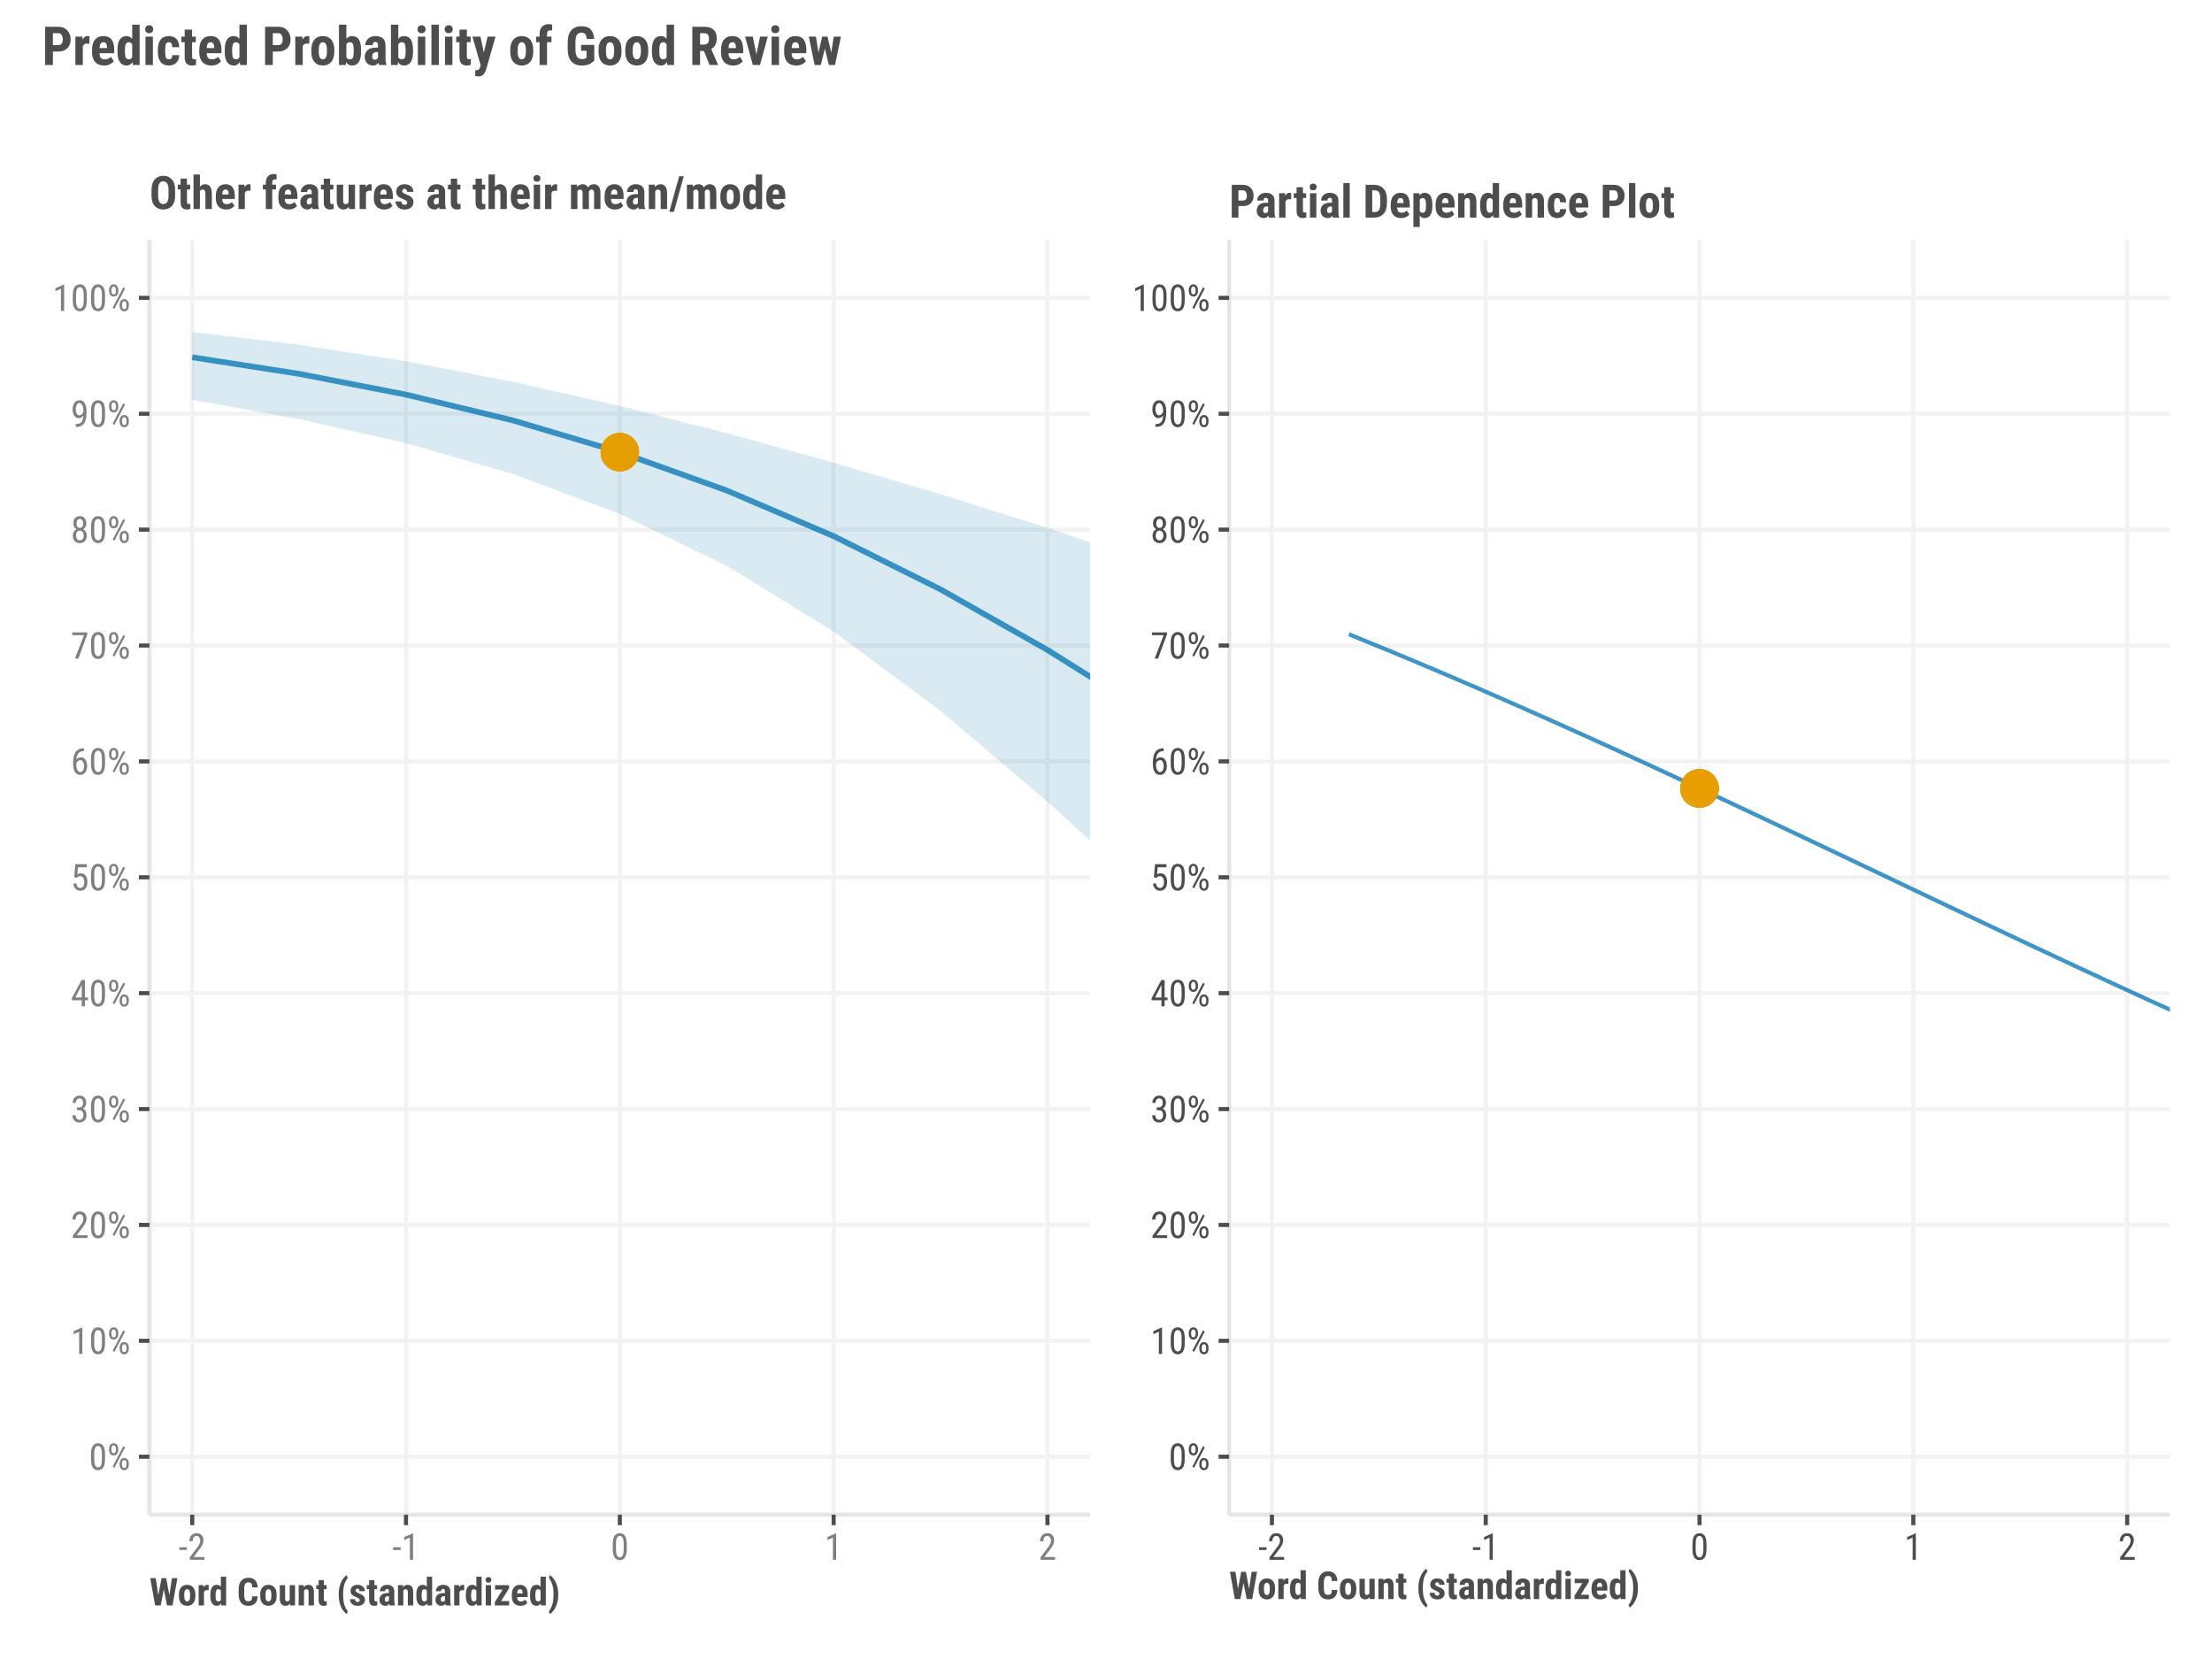
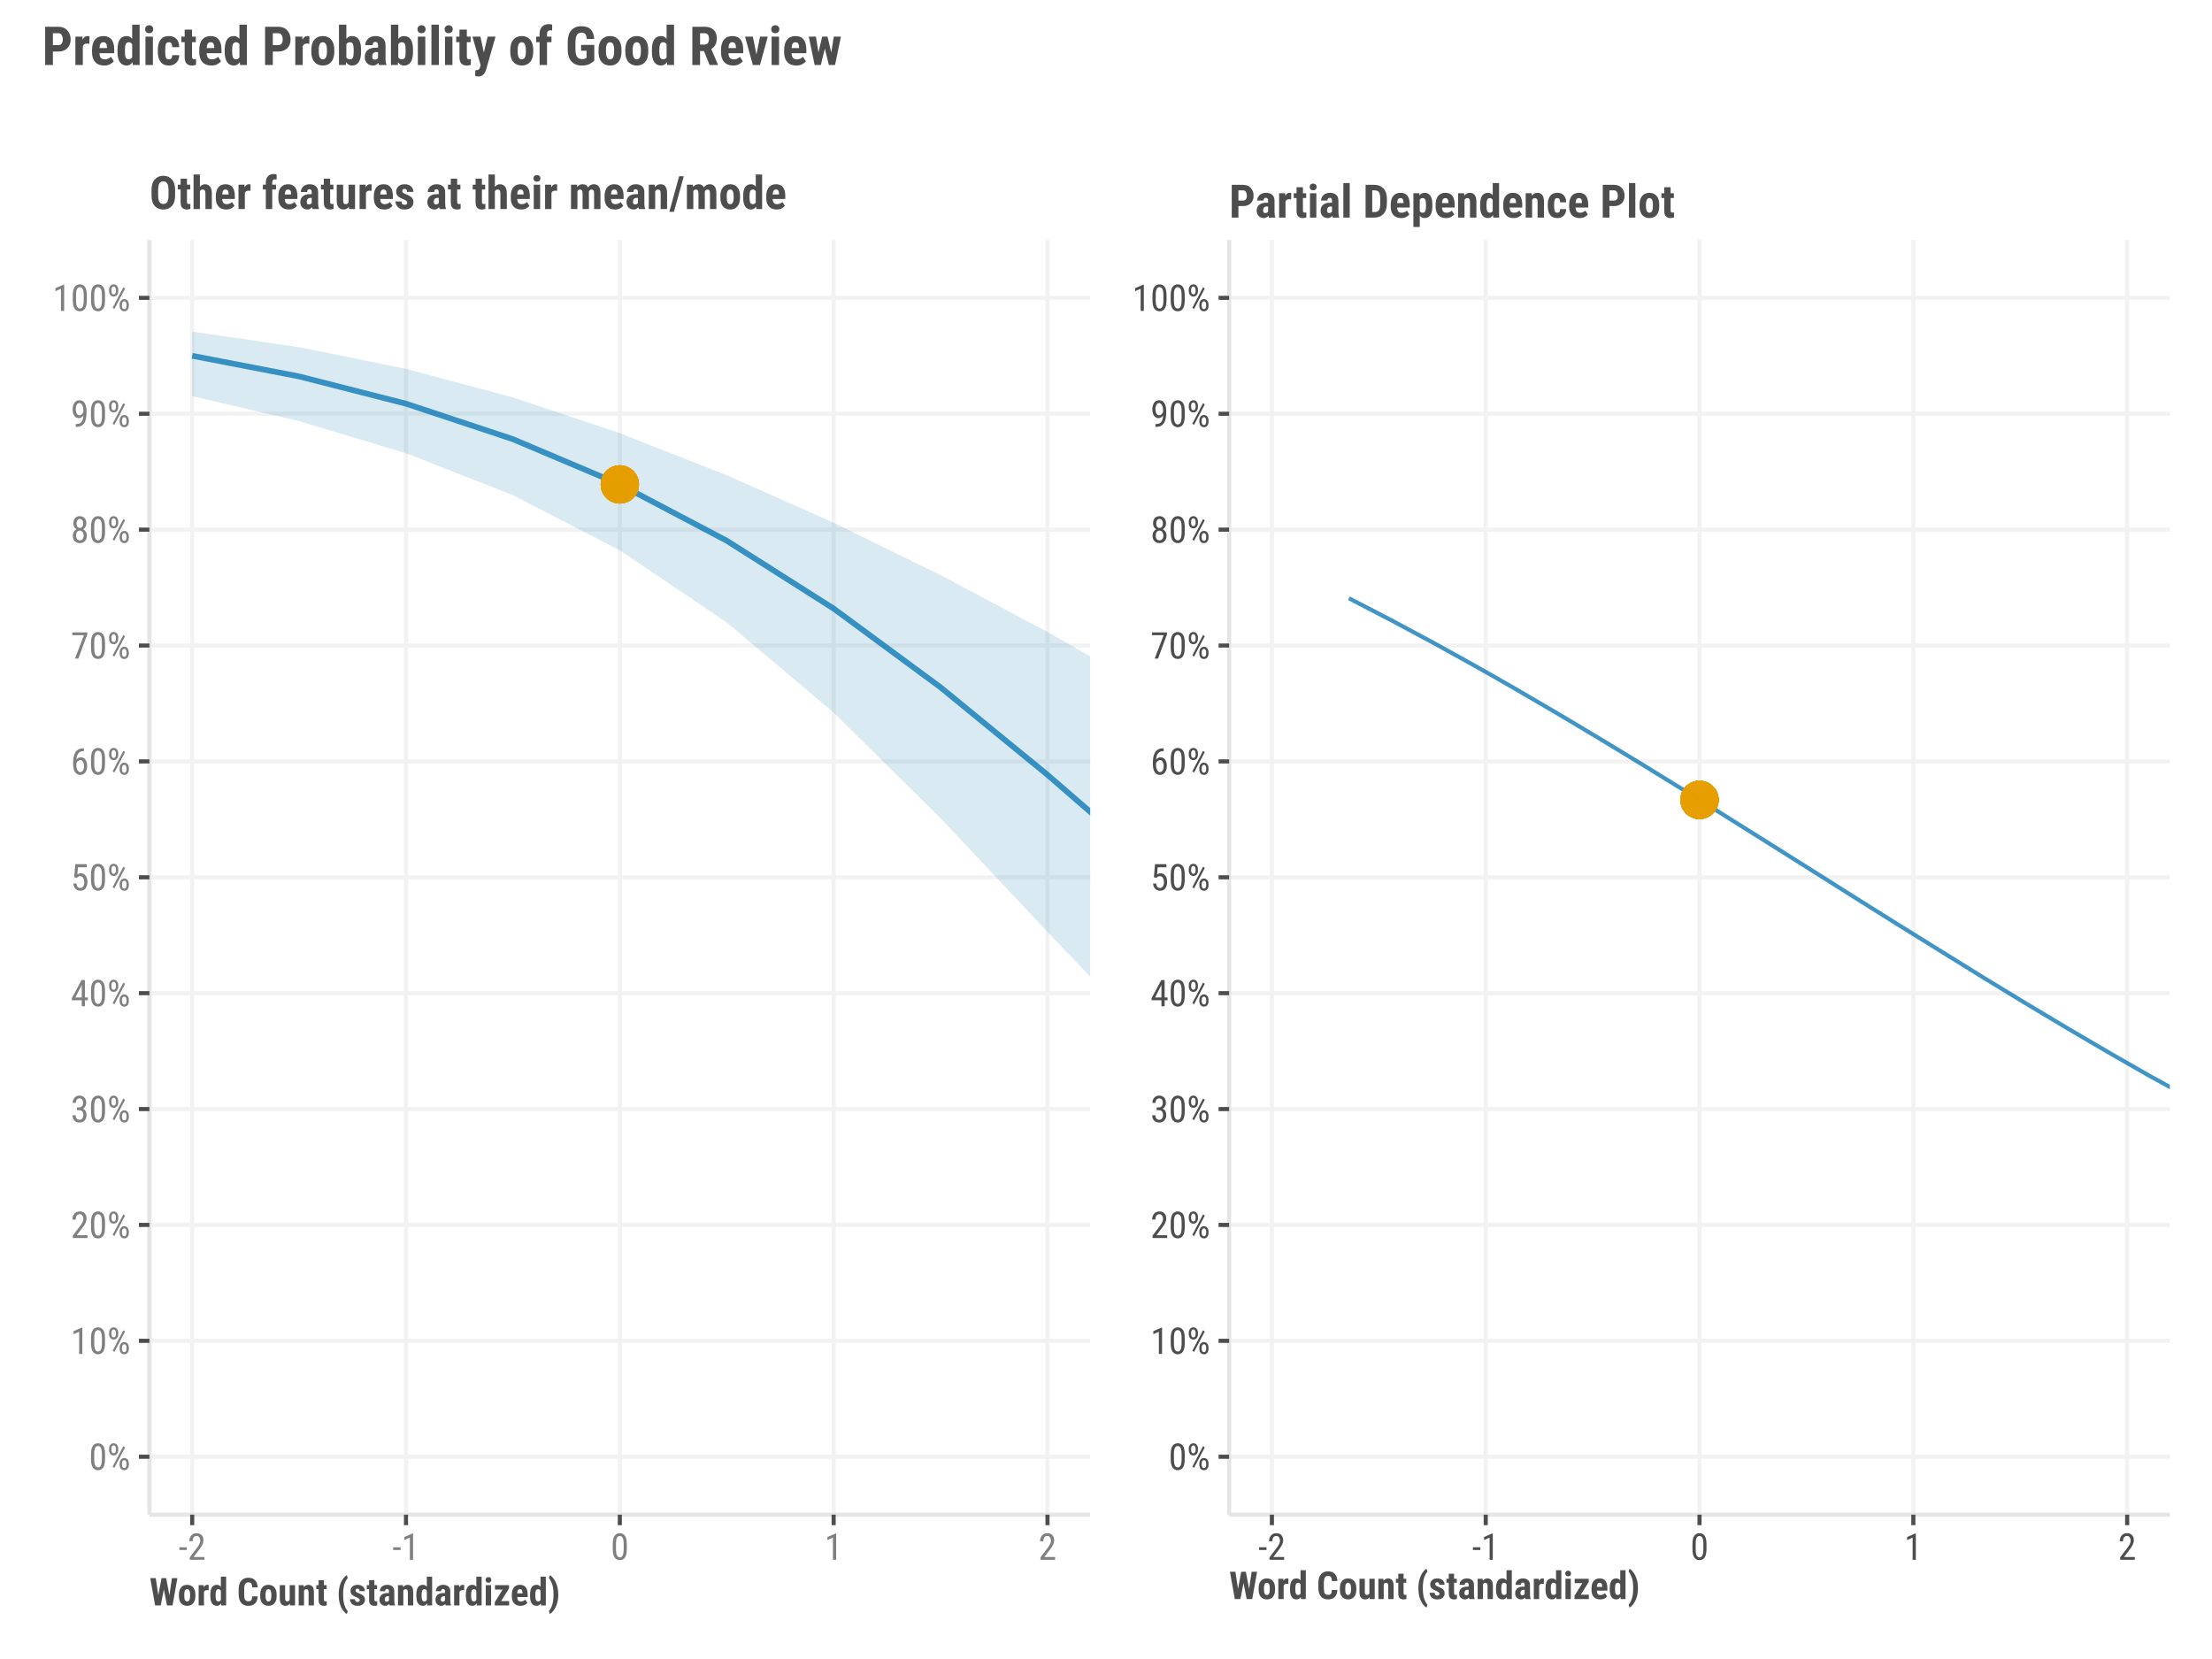
<svg xmlns="http://www.w3.org/2000/svg" class="svglite" width="576.00pt" height="432.00pt" viewBox="0 0 576.00 432.00">
  <defs>
    <style type="text/css">
    .svglite line, .svglite polyline, .svglite polygon, .svglite path, .svglite rect, .svglite circle {
      fill: none;
      stroke: #000000;
      stroke-linecap: round;
      stroke-linejoin: round;
      stroke-miterlimit: 10.00;
    }
    .svglite text {
      white-space: pre;
    }
  </style>
  </defs>
  <rect width="100%" height="100%" style="stroke: none; fill: none;" />
  <defs>
    <clipPath id="cpMC4wMHw1NzYuMDB8MC4wMHw0MzIuMDA=">
      <rect x="0.00" y="0.00" width="576.00" height="432.00" />
    </clipPath>
  </defs>
  <g clip-path="url(#cpMC4wMHw1NzYuMDB8MC4wMHw0MzIuMDA=)">
    <rect x="0" y="0" width="576.00" height="432.00" style="stroke-width: 1.07; stroke: none;" />
  </g>
  <defs>
    <clipPath id="cpMzguOTF8NTY1LjA0fDYyLjQ4fDM5NC40Mg==">
      <rect x="38.91" y="62.48" width="526.13" height="331.94" />
    </clipPath>
  </defs>
  <g clip-path="url(#cpMzguOTF8NTY1LjA0fDYyLjQ4fDM5NC40Mg==)">
</g>
  <g clip-path="url(#cpMC4wMHw1NzYuMDB8MC4wMHw0MzIuMDA=)">
</g>
  <defs>
    <clipPath id="cpNS40OHwyODkuMzd8MjIuMDB8NDI2LjUy">
      <rect x="5.48" y="22.00" width="283.89" height="404.52" />
    </clipPath>
  </defs>
  <g clip-path="url(#cpNS40OHwyODkuMzd8MjIuMDB8NDI2LjUy)">
    <rect x="5.48" y="22.00" width="283.89" height="404.52" style="stroke-width: 1.07; stroke: none;" />
  </g>
  <g clip-path="url(#cpMC4wMHw1NzYuMDB8MC4wMHw0MzIuMDA=)">
</g>
  <defs>
    <clipPath id="cpMzguOTF8MjgzLjg5fDYyLjQ4fDM5NC40Mg==">
      <rect x="38.91" y="62.48" width="244.98" height="331.94" />
    </clipPath>
  </defs>
  <g clip-path="url(#cpMzguOTF8MjgzLjg5fDYyLjQ4fDM5NC40Mg==)">
    <polyline points="38.91,379.33 283.89,379.33 " style="stroke-width: 1.07; stroke: #F2F2F2; stroke-linecap: butt;" />
    <polyline points="38.91,349.15 283.89,349.15 " style="stroke-width: 1.07; stroke: #F2F2F2; stroke-linecap: butt;" />
    <polyline points="38.91,318.97 283.89,318.97 " style="stroke-width: 1.07; stroke: #F2F2F2; stroke-linecap: butt;" />
    <polyline points="38.91,288.80 283.89,288.80 " style="stroke-width: 1.07; stroke: #F2F2F2; stroke-linecap: butt;" />
    <polyline points="38.91,258.62 283.89,258.62 " style="stroke-width: 1.07; stroke: #F2F2F2; stroke-linecap: butt;" />
    <polyline points="38.91,228.45 283.89,228.45 " style="stroke-width: 1.07; stroke: #F2F2F2; stroke-linecap: butt;" />
    <polyline points="38.91,198.27 283.89,198.27 " style="stroke-width: 1.07; stroke: #F2F2F2; stroke-linecap: butt;" />
    <polyline points="38.91,168.09 283.89,168.09 " style="stroke-width: 1.07; stroke: #F2F2F2; stroke-linecap: butt;" />
    <polyline points="38.91,137.92 283.89,137.92 " style="stroke-width: 1.07; stroke: #F2F2F2; stroke-linecap: butt;" />
    <polyline points="38.91,107.74 283.89,107.74 " style="stroke-width: 1.07; stroke: #F2F2F2; stroke-linecap: butt;" />
    <polyline points="38.91,77.56 283.89,77.56 " style="stroke-width: 1.07; stroke: #F2F2F2; stroke-linecap: butt;" />
    <polyline points="50.05,394.42 50.05,62.48 " style="stroke-width: 1.07; stroke: #F2F2F2; stroke-linecap: butt;" />
    <polyline points="105.72,394.42 105.72,62.48 " style="stroke-width: 1.07; stroke: #F2F2F2; stroke-linecap: butt;" />
    <polyline points="161.40,394.42 161.40,62.48 " style="stroke-width: 1.07; stroke: #F2F2F2; stroke-linecap: butt;" />
    <polyline points="217.08,394.42 217.08,62.48 " style="stroke-width: 1.07; stroke: #F2F2F2; stroke-linecap: butt;" />
    <polyline points="272.76,394.42 272.76,62.48 " style="stroke-width: 1.07; stroke: #F2F2F2; stroke-linecap: butt;" />
-     <polyline points="50.05,93.03 77.89,97.35 105.72,102.76 133.56,109.48 161.40,117.74 189.24,127.73 217.08,139.62 244.92,153.48 272.76,169.25 300.59,186.71 328.43,205.48 356.27,225.00 384.11,244.63 411.95,263.73 " style="stroke-width: 1.49; stroke: #0072B2; stroke-opacity: 0.75; stroke-linecap: butt;" />
-     <polygon points="50.05,86.44 77.89,89.77 105.72,94.08 133.56,99.42 161.40,105.72 189.24,112.80 217.08,120.48 244.92,128.70 272.76,137.47 300.59,146.83 328.43,156.80 356.27,167.36 384.11,178.48 411.95,190.09 411.95,323.05 384.11,305.04 356.27,283.66 328.43,259.60 300.59,234.10 272.76,208.74 244.92,185.12 217.08,164.44 189.24,147.34 161.40,133.83 133.56,123.42 105.72,115.40 77.89,109.12 50.05,104.09 " style="stroke-width: 0.00; stroke: none; stroke-linecap: butt; fill: #0072B2; fill-opacity: 0.15;" />
-     <polyline points="50.05,86.44 77.89,89.77 105.72,94.08 133.56,99.42 161.40,105.72 189.24,112.80 217.08,120.48 244.92,128.70 272.76,137.47 300.59,146.83 328.43,156.80 356.27,167.36 384.11,178.48 411.95,190.09 " style="stroke-width: 1.07; stroke: none; stroke-linecap: butt;" />
-     <polyline points="411.95,323.05 384.11,305.04 356.27,283.66 328.43,259.60 300.59,234.10 272.76,208.74 244.92,185.12 217.08,164.44 189.24,147.34 161.40,133.83 133.56,123.42 105.72,115.40 77.89,109.12 50.05,104.09 " style="stroke-width: 1.07; stroke: none; stroke-linecap: butt;" />
-     <circle cx="161.40" cy="117.74" r="4.62" style="stroke-width: 0.71; stroke: #E69F00; stroke-opacity: 0.50; fill: #E69F00; fill-opacity: 0.50;" />
-     <circle cx="161.40" cy="117.74" r="4.62" style="stroke-width: 0.71; stroke: #E69F00; stroke-opacity: 0.50; fill: #E69F00; fill-opacity: 0.50;" />
-     <circle cx="161.40" cy="117.74" r="4.62" style="stroke-width: 0.71; stroke: #E69F00; stroke-opacity: 0.50; fill: #E69F00; fill-opacity: 0.50;" />
-     <circle cx="161.40" cy="117.74" r="4.62" style="stroke-width: 0.71; stroke: #E69F00; stroke-opacity: 0.50; fill: #E69F00; fill-opacity: 0.50;" />
-     <circle cx="161.40" cy="117.74" r="4.62" style="stroke-width: 0.71; stroke: #E69F00; stroke-opacity: 0.50; fill: #E69F00; fill-opacity: 0.50;" />
-     <circle cx="161.40" cy="117.74" r="4.62" style="stroke-width: 0.71; stroke: #E69F00; stroke-opacity: 0.50; fill: #E69F00; fill-opacity: 0.50;" />
-     <circle cx="161.40" cy="117.74" r="4.62" style="stroke-width: 0.71; stroke: #E69F00; stroke-opacity: 0.50; fill: #E69F00; fill-opacity: 0.50;" />
-     <circle cx="161.40" cy="117.74" r="4.62" style="stroke-width: 0.71; stroke: #E69F00; stroke-opacity: 0.50; fill: #E69F00; fill-opacity: 0.50;" />
-     <circle cx="161.40" cy="117.74" r="4.62" style="stroke-width: 0.71; stroke: #E69F00; stroke-opacity: 0.50; fill: #E69F00; fill-opacity: 0.50;" />
-     <circle cx="161.40" cy="117.74" r="4.62" style="stroke-width: 0.71; stroke: #E69F00; stroke-opacity: 0.50; fill: #E69F00; fill-opacity: 0.50;" />
-     <circle cx="161.40" cy="117.74" r="4.62" style="stroke-width: 0.71; stroke: #E69F00; stroke-opacity: 0.50; fill: #E69F00; fill-opacity: 0.50;" />
-     <circle cx="161.40" cy="117.74" r="4.62" style="stroke-width: 0.71; stroke: #E69F00; stroke-opacity: 0.50; fill: #E69F00; fill-opacity: 0.50;" />
-     <circle cx="161.40" cy="117.74" r="4.62" style="stroke-width: 0.71; stroke: #E69F00; stroke-opacity: 0.50; fill: #E69F00; fill-opacity: 0.50;" />
-     <circle cx="161.40" cy="117.74" r="4.62" style="stroke-width: 0.71; stroke: #E69F00; stroke-opacity: 0.50; fill: #E69F00; fill-opacity: 0.50;" />
+     <polyline points="50.05,92.65 77.89,98.02 105.72,105.12 133.56,114.36 161.40,126.14 189.24,140.80 217.08,158.47 244.92,178.98 272.76,201.76 300.59,225.87 328.43,250.12 356.27,273.27 384.11,294.32 411.95,312.61 " style="stroke-width: 1.49; stroke: #0072B2; stroke-opacity: 0.75; stroke-linecap: butt;" />
+     <polygon points="50.05,86.33 77.89,90.41 105.72,96.04 133.56,103.49 161.40,112.79 189.24,123.75 217.08,136.12 244.92,149.76 272.76,164.56 300.59,180.40 328.43,197.08 356.27,214.29 384.11,231.66 411.95,248.79 411.95,350.48 384.11,337.59 356.27,320.27 328.43,298.19 300.59,271.82 272.76,242.65 244.92,213.05 217.08,185.57 189.24,162.07 161.40,143.31 133.56,128.93 105.72,118.02 77.89,109.66 50.05,103.15 " style="stroke-width: 0.00; stroke: none; stroke-linecap: butt; fill: #0072B2; fill-opacity: 0.15;" />
+     <polyline points="50.05,86.33 77.89,90.41 105.72,96.04 133.56,103.49 161.40,112.79 189.24,123.75 217.08,136.12 244.92,149.76 272.76,164.56 300.59,180.40 328.43,197.08 356.27,214.29 384.11,231.66 411.95,248.79 " style="stroke-width: 1.07; stroke: none; stroke-linecap: butt;" />
+     <polyline points="411.95,350.48 384.11,337.59 356.27,320.27 328.43,298.19 300.59,271.82 272.76,242.65 244.92,213.05 217.08,185.57 189.24,162.07 161.40,143.31 133.56,128.93 105.72,118.02 77.89,109.66 50.05,103.15 " style="stroke-width: 1.07; stroke: none; stroke-linecap: butt;" />
+     <circle cx="161.40" cy="126.14" r="4.62" style="stroke-width: 0.71; stroke: #E69F00; stroke-opacity: 0.50; fill: #E69F00; fill-opacity: 0.50;" />
+     <circle cx="161.40" cy="126.14" r="4.62" style="stroke-width: 0.71; stroke: #E69F00; stroke-opacity: 0.50; fill: #E69F00; fill-opacity: 0.50;" />
+     <circle cx="161.40" cy="126.14" r="4.62" style="stroke-width: 0.71; stroke: #E69F00; stroke-opacity: 0.50; fill: #E69F00; fill-opacity: 0.50;" />
+     <circle cx="161.40" cy="126.14" r="4.62" style="stroke-width: 0.71; stroke: #E69F00; stroke-opacity: 0.50; fill: #E69F00; fill-opacity: 0.50;" />
+     <circle cx="161.40" cy="126.14" r="4.62" style="stroke-width: 0.71; stroke: #E69F00; stroke-opacity: 0.50; fill: #E69F00; fill-opacity: 0.50;" />
+     <circle cx="161.40" cy="126.14" r="4.62" style="stroke-width: 0.71; stroke: #E69F00; stroke-opacity: 0.50; fill: #E69F00; fill-opacity: 0.50;" />
+     <circle cx="161.40" cy="126.14" r="4.62" style="stroke-width: 0.71; stroke: #E69F00; stroke-opacity: 0.50; fill: #E69F00; fill-opacity: 0.50;" />
+     <circle cx="161.40" cy="126.14" r="4.62" style="stroke-width: 0.71; stroke: #E69F00; stroke-opacity: 0.50; fill: #E69F00; fill-opacity: 0.50;" />
+     <circle cx="161.40" cy="126.14" r="4.62" style="stroke-width: 0.71; stroke: #E69F00; stroke-opacity: 0.50; fill: #E69F00; fill-opacity: 0.50;" />
+     <circle cx="161.40" cy="126.14" r="4.62" style="stroke-width: 0.71; stroke: #E69F00; stroke-opacity: 0.50; fill: #E69F00; fill-opacity: 0.50;" />
+     <circle cx="161.40" cy="126.14" r="4.62" style="stroke-width: 0.71; stroke: #E69F00; stroke-opacity: 0.50; fill: #E69F00; fill-opacity: 0.50;" />
+     <circle cx="161.40" cy="126.14" r="4.62" style="stroke-width: 0.71; stroke: #E69F00; stroke-opacity: 0.50; fill: #E69F00; fill-opacity: 0.50;" />
+     <circle cx="161.40" cy="126.14" r="4.62" style="stroke-width: 0.71; stroke: #E69F00; stroke-opacity: 0.50; fill: #E69F00; fill-opacity: 0.50;" />
+     <circle cx="161.40" cy="126.14" r="4.62" style="stroke-width: 0.71; stroke: #E69F00; stroke-opacity: 0.50; fill: #E69F00; fill-opacity: 0.50;" />
  </g>
  <g clip-path="url(#cpMC4wMHw1NzYuMDB8MC4wMHw0MzIuMDA=)">
    <polyline points="38.91,394.42 38.91,62.48 " style="stroke-width: 1.07; stroke: #E5E5E5; stroke-linecap: butt;" />
    <text x="33.98" y="382.74" text-anchor="end" style="font-size: 9.60px;fill: #7F7F7F; font-family: &quot;Roboto Condensed&quot;;" textLength="10.81px" lengthAdjust="spacingAndGlyphs">0%</text>
    <text x="33.98" y="352.56" text-anchor="end" style="font-size: 9.60px;fill: #7F7F7F; font-family: &quot;Roboto Condensed&quot;;" textLength="15.54px" lengthAdjust="spacingAndGlyphs">10%</text>
    <text x="33.98" y="322.38" text-anchor="end" style="font-size: 9.60px;fill: #7F7F7F; font-family: &quot;Roboto Condensed&quot;;" textLength="15.54px" lengthAdjust="spacingAndGlyphs">20%</text>
    <text x="33.98" y="292.21" text-anchor="end" style="font-size: 9.60px;fill: #7F7F7F; font-family: &quot;Roboto Condensed&quot;;" textLength="15.54px" lengthAdjust="spacingAndGlyphs">30%</text>
    <text x="33.98" y="262.03" text-anchor="end" style="font-size: 9.60px;fill: #7F7F7F; font-family: &quot;Roboto Condensed&quot;;" textLength="15.54px" lengthAdjust="spacingAndGlyphs">40%</text>
    <text x="33.98" y="231.85" text-anchor="end" style="font-size: 9.60px;fill: #7F7F7F; font-family: &quot;Roboto Condensed&quot;;" textLength="15.54px" lengthAdjust="spacingAndGlyphs">50%</text>
    <text x="33.98" y="201.68" text-anchor="end" style="font-size: 9.60px;fill: #7F7F7F; font-family: &quot;Roboto Condensed&quot;;" textLength="15.54px" lengthAdjust="spacingAndGlyphs">60%</text>
    <text x="33.98" y="171.50" text-anchor="end" style="font-size: 9.60px;fill: #7F7F7F; font-family: &quot;Roboto Condensed&quot;;" textLength="15.54px" lengthAdjust="spacingAndGlyphs">70%</text>
    <text x="33.98" y="141.33" text-anchor="end" style="font-size: 9.60px;fill: #7F7F7F; font-family: &quot;Roboto Condensed&quot;;" textLength="15.54px" lengthAdjust="spacingAndGlyphs">80%</text>
    <text x="33.98" y="111.15" text-anchor="end" style="font-size: 9.60px;fill: #7F7F7F; font-family: &quot;Roboto Condensed&quot;;" textLength="15.54px" lengthAdjust="spacingAndGlyphs">90%</text>
    <text x="33.98" y="80.97" text-anchor="end" style="font-size: 9.60px;fill: #7F7F7F; font-family: &quot;Roboto Condensed&quot;;" textLength="20.28px" lengthAdjust="spacingAndGlyphs">100%</text>
    <polyline points="36.17,379.33 38.91,379.33 " style="stroke-width: 1.07; stroke: #4D4D4D; stroke-linecap: butt;" />
    <polyline points="36.17,349.15 38.91,349.15 " style="stroke-width: 1.07; stroke: #4D4D4D; stroke-linecap: butt;" />
    <polyline points="36.17,318.97 38.91,318.97 " style="stroke-width: 1.07; stroke: #4D4D4D; stroke-linecap: butt;" />
    <polyline points="36.17,288.80 38.91,288.80 " style="stroke-width: 1.07; stroke: #4D4D4D; stroke-linecap: butt;" />
    <polyline points="36.17,258.62 38.91,258.62 " style="stroke-width: 1.07; stroke: #4D4D4D; stroke-linecap: butt;" />
    <polyline points="36.17,228.45 38.91,228.45 " style="stroke-width: 1.07; stroke: #4D4D4D; stroke-linecap: butt;" />
    <polyline points="36.17,198.27 38.91,198.27 " style="stroke-width: 1.07; stroke: #4D4D4D; stroke-linecap: butt;" />
    <polyline points="36.17,168.09 38.91,168.09 " style="stroke-width: 1.07; stroke: #4D4D4D; stroke-linecap: butt;" />
    <polyline points="36.17,137.92 38.91,137.92 " style="stroke-width: 1.07; stroke: #4D4D4D; stroke-linecap: butt;" />
    <polyline points="36.17,107.74 38.91,107.74 " style="stroke-width: 1.07; stroke: #4D4D4D; stroke-linecap: butt;" />
    <polyline points="36.17,77.56 38.91,77.56 " style="stroke-width: 1.07; stroke: #4D4D4D; stroke-linecap: butt;" />
    <polyline points="38.91,394.42 283.89,394.42 " style="stroke-width: 1.07; stroke: #E5E5E5; stroke-linecap: butt;" />
    <polyline points="50.05,397.15 50.05,394.42 " style="stroke-width: 1.07; stroke: #4D4D4D; stroke-linecap: butt;" />
    <polyline points="105.72,397.15 105.72,394.42 " style="stroke-width: 1.07; stroke: #4D4D4D; stroke-linecap: butt;" />
    <polyline points="161.40,397.15 161.40,394.42 " style="stroke-width: 1.07; stroke: #4D4D4D; stroke-linecap: butt;" />
    <polyline points="217.08,397.15 217.08,394.42 " style="stroke-width: 1.07; stroke: #4D4D4D; stroke-linecap: butt;" />
    <polyline points="272.76,397.15 272.76,394.42 " style="stroke-width: 1.07; stroke: #4D4D4D; stroke-linecap: butt;" />
    <text x="50.05" y="406.16" text-anchor="middle" style="font-size: 9.60px;fill: #7F7F7F; font-family: &quot;Roboto Condensed&quot;;" textLength="7.11px" lengthAdjust="spacingAndGlyphs">-2</text>
    <text x="105.72" y="406.16" text-anchor="middle" style="font-size: 9.60px;fill: #7F7F7F; font-family: &quot;Roboto Condensed&quot;;" textLength="7.11px" lengthAdjust="spacingAndGlyphs">-1</text>
    <text x="161.40" y="406.16" text-anchor="middle" style="font-size: 9.60px;fill: #7F7F7F; font-family: &quot;Roboto Condensed&quot;;" textLength="4.74px" lengthAdjust="spacingAndGlyphs">0</text>
    <text x="217.08" y="406.16" text-anchor="middle" style="font-size: 9.60px;fill: #7F7F7F; font-family: &quot;Roboto Condensed&quot;;" textLength="4.74px" lengthAdjust="spacingAndGlyphs">1</text>
    <text x="272.76" y="406.16" text-anchor="middle" style="font-size: 9.60px;fill: #7F7F7F; font-family: &quot;Roboto Condensed&quot;;" textLength="4.74px" lengthAdjust="spacingAndGlyphs">2</text>
    <text x="38.91" y="418.06" style="font-size: 10.00px; font-weight: bold;fill: #4D4D4D; font-family: &quot;Roboto Condensed&quot;;" textLength="107.39px" lengthAdjust="spacingAndGlyphs">Word Count (standardized)</text>
    <text x="38.91" y="54.43" style="font-size: 12.00px; font-weight: bold;fill: #4D4D4D; font-family: &quot;Roboto Condensed&quot;;" textLength="166.13px" lengthAdjust="spacingAndGlyphs">Other features at their mean/mode</text>
  </g>
  <defs>
    <clipPath id="cpMjg5LjM3fDU3MC41MnwyMi4wMHw0MjYuNTI=">
      <rect x="289.37" y="22.00" width="281.15" height="404.52" />
    </clipPath>
  </defs>
  <g clip-path="url(#cpMjg5LjM3fDU3MC41MnwyMi4wMHw0MjYuNTI=)">
    <rect x="289.37" y="22.00" width="281.15" height="404.52" style="stroke-width: 1.07; stroke: none;" />
  </g>
  <g clip-path="url(#cpMC4wMHw1NzYuMDB8MC4wMHw0MzIuMDA=)">
</g>
  <defs>
    <clipPath id="cpMzIwLjA2fDU2NS4wNHw2Mi40OHwzOTQuNDI=">
      <rect x="320.06" y="62.48" width="244.98" height="331.94" />
    </clipPath>
  </defs>
  <g clip-path="url(#cpMzIwLjA2fDU2NS4wNHw2Mi40OHwzOTQuNDI=)">
    <polyline points="320.06,379.33 565.04,379.33 " style="stroke-width: 1.07; stroke: #F2F2F2; stroke-linecap: butt;" />
    <polyline points="320.06,349.15 565.04,349.15 " style="stroke-width: 1.07; stroke: #F2F2F2; stroke-linecap: butt;" />
    <polyline points="320.06,318.97 565.04,318.97 " style="stroke-width: 1.07; stroke: #F2F2F2; stroke-linecap: butt;" />
    <polyline points="320.06,288.80 565.04,288.80 " style="stroke-width: 1.07; stroke: #F2F2F2; stroke-linecap: butt;" />
    <polyline points="320.06,258.62 565.04,258.62 " style="stroke-width: 1.07; stroke: #F2F2F2; stroke-linecap: butt;" />
    <polyline points="320.06,228.45 565.04,228.45 " style="stroke-width: 1.07; stroke: #F2F2F2; stroke-linecap: butt;" />
    <polyline points="320.06,198.27 565.04,198.27 " style="stroke-width: 1.07; stroke: #F2F2F2; stroke-linecap: butt;" />
    <polyline points="320.06,168.09 565.04,168.09 " style="stroke-width: 1.07; stroke: #F2F2F2; stroke-linecap: butt;" />
    <polyline points="320.06,137.92 565.04,137.92 " style="stroke-width: 1.07; stroke: #F2F2F2; stroke-linecap: butt;" />
    <polyline points="320.06,107.74 565.04,107.74 " style="stroke-width: 1.07; stroke: #F2F2F2; stroke-linecap: butt;" />
    <polyline points="320.06,77.56 565.04,77.56 " style="stroke-width: 1.07; stroke: #F2F2F2; stroke-linecap: butt;" />
    <polyline points="331.20,394.42 331.20,62.48 " style="stroke-width: 1.07; stroke: #F2F2F2; stroke-linecap: butt;" />
    <polyline points="386.88,394.42 386.88,62.48 " style="stroke-width: 1.07; stroke: #F2F2F2; stroke-linecap: butt;" />
    <polyline points="442.55,394.42 442.55,62.48 " style="stroke-width: 1.07; stroke: #F2F2F2; stroke-linecap: butt;" />
    <polyline points="498.23,394.42 498.23,62.48 " style="stroke-width: 1.07; stroke: #F2F2F2; stroke-linecap: butt;" />
    <polyline points="553.91,394.42 553.91,62.48 " style="stroke-width: 1.07; stroke: #F2F2F2; stroke-linecap: butt;" />
-     <polyline points="351.26,165.16 362.24,169.65 373.22,174.25 384.20,178.95 395.18,183.75 406.16,188.63 417.14,193.58 428.12,198.60 433.17,200.94 439.10,203.69 450.08,208.82 461.06,213.99 472.05,219.20 483.03,224.42 494.01,229.64 497.08,231.11 515.97,240.08 517.28,240.70 526.95,245.27 537.93,250.42 548.91,255.52 559.89,260.58 581.85,270.48 592.83,275.32 603.81,280.06 680.67,310.29 " style="stroke-width: 1.07; stroke: #0072B2; stroke-opacity: 0.75; stroke-linecap: butt;" />
-     <circle cx="442.55" cy="205.30" r="4.62" style="stroke-width: 0.71; stroke: #E69F00; stroke-opacity: 0.50; fill: #E69F00; fill-opacity: 0.50;" />
-     <circle cx="442.55" cy="205.30" r="4.62" style="stroke-width: 0.71; stroke: #E69F00; stroke-opacity: 0.50; fill: #E69F00; fill-opacity: 0.50;" />
-     <circle cx="442.55" cy="205.30" r="4.62" style="stroke-width: 0.71; stroke: #E69F00; stroke-opacity: 0.50; fill: #E69F00; fill-opacity: 0.50;" />
-     <circle cx="442.55" cy="205.30" r="4.62" style="stroke-width: 0.71; stroke: #E69F00; stroke-opacity: 0.50; fill: #E69F00; fill-opacity: 0.50;" />
-     <circle cx="442.55" cy="205.30" r="4.62" style="stroke-width: 0.71; stroke: #E69F00; stroke-opacity: 0.50; fill: #E69F00; fill-opacity: 0.50;" />
-     <circle cx="442.55" cy="205.30" r="4.62" style="stroke-width: 0.71; stroke: #E69F00; stroke-opacity: 0.50; fill: #E69F00; fill-opacity: 0.50;" />
-     <circle cx="442.55" cy="205.30" r="4.62" style="stroke-width: 0.71; stroke: #E69F00; stroke-opacity: 0.50; fill: #E69F00; fill-opacity: 0.50;" />
-     <circle cx="442.55" cy="205.30" r="4.62" style="stroke-width: 0.71; stroke: #E69F00; stroke-opacity: 0.50; fill: #E69F00; fill-opacity: 0.50;" />
-     <circle cx="442.55" cy="205.30" r="4.62" style="stroke-width: 0.71; stroke: #E69F00; stroke-opacity: 0.50; fill: #E69F00; fill-opacity: 0.50;" />
-     <circle cx="442.55" cy="205.30" r="4.62" style="stroke-width: 0.71; stroke: #E69F00; stroke-opacity: 0.50; fill: #E69F00; fill-opacity: 0.50;" />
-     <circle cx="442.55" cy="205.30" r="4.62" style="stroke-width: 0.71; stroke: #E69F00; stroke-opacity: 0.50; fill: #E69F00; fill-opacity: 0.50;" />
-     <circle cx="442.55" cy="205.30" r="4.62" style="stroke-width: 0.71; stroke: #E69F00; stroke-opacity: 0.50; fill: #E69F00; fill-opacity: 0.50;" />
-     <circle cx="442.55" cy="205.30" r="4.62" style="stroke-width: 0.71; stroke: #E69F00; stroke-opacity: 0.50; fill: #E69F00; fill-opacity: 0.50;" />
-     <circle cx="442.55" cy="205.30" r="4.62" style="stroke-width: 0.71; stroke: #E69F00; stroke-opacity: 0.50; fill: #E69F00; fill-opacity: 0.50;" />
-     <circle cx="442.55" cy="205.30" r="4.62" style="stroke-width: 0.71; stroke: #E69F00; stroke-opacity: 0.50; fill: #E69F00; fill-opacity: 0.50;" />
-     <circle cx="442.55" cy="205.30" r="4.62" style="stroke-width: 0.71; stroke: #E69F00; stroke-opacity: 0.50; fill: #E69F00; fill-opacity: 0.50;" />
-     <circle cx="442.55" cy="205.30" r="4.62" style="stroke-width: 0.71; stroke: #E69F00; stroke-opacity: 0.50; fill: #E69F00; fill-opacity: 0.50;" />
-     <circle cx="442.55" cy="205.30" r="4.62" style="stroke-width: 0.71; stroke: #E69F00; stroke-opacity: 0.50; fill: #E69F00; fill-opacity: 0.50;" />
-     <circle cx="442.55" cy="205.30" r="4.62" style="stroke-width: 0.71; stroke: #E69F00; stroke-opacity: 0.50; fill: #E69F00; fill-opacity: 0.50;" />
-     <circle cx="442.55" cy="205.30" r="4.62" style="stroke-width: 0.71; stroke: #E69F00; stroke-opacity: 0.50; fill: #E69F00; fill-opacity: 0.50;" />
-     <circle cx="442.55" cy="205.30" r="4.62" style="stroke-width: 0.71; stroke: #E69F00; stroke-opacity: 0.50; fill: #E69F00; fill-opacity: 0.50;" />
-     <circle cx="442.55" cy="205.30" r="4.62" style="stroke-width: 0.71; stroke: #E69F00; stroke-opacity: 0.50; fill: #E69F00; fill-opacity: 0.50;" />
-     <circle cx="442.55" cy="205.30" r="4.62" style="stroke-width: 0.71; stroke: #E69F00; stroke-opacity: 0.50; fill: #E69F00; fill-opacity: 0.50;" />
-     <circle cx="442.55" cy="205.30" r="4.62" style="stroke-width: 0.71; stroke: #E69F00; stroke-opacity: 0.50; fill: #E69F00; fill-opacity: 0.50;" />
-     <circle cx="442.55" cy="205.30" r="4.62" style="stroke-width: 0.71; stroke: #E69F00; stroke-opacity: 0.50; fill: #E69F00; fill-opacity: 0.50;" />
-     <circle cx="442.55" cy="205.30" r="4.62" style="stroke-width: 0.71; stroke: #E69F00; stroke-opacity: 0.50; fill: #E69F00; fill-opacity: 0.50;" />
+     <polyline points="351.26,155.79 362.24,161.48 373.22,167.37 384.20,173.46 388.49,175.88 395.18,179.72 406.16,186.14 417.14,192.70 428.12,199.37 439.10,206.14 448.00,211.68 450.08,212.99 461.06,219.88 472.05,226.80 483.03,233.73 484.78,234.83 494.01,240.62 515.97,254.25 526.95,260.94 537.93,267.51 548.91,273.95 559.89,280.24 581.85,292.29 592.83,298.02 603.81,303.55 680.67,335.90 " style="stroke-width: 1.07; stroke: #0072B2; stroke-opacity: 0.75; stroke-linecap: butt;" />
+     <circle cx="442.55" cy="208.29" r="4.62" style="stroke-width: 0.71; stroke: #E69F00; stroke-opacity: 0.50; fill: #E69F00; fill-opacity: 0.50;" />
+     <circle cx="442.55" cy="208.29" r="4.62" style="stroke-width: 0.71; stroke: #E69F00; stroke-opacity: 0.50; fill: #E69F00; fill-opacity: 0.50;" />
+     <circle cx="442.55" cy="208.29" r="4.62" style="stroke-width: 0.71; stroke: #E69F00; stroke-opacity: 0.50; fill: #E69F00; fill-opacity: 0.50;" />
+     <circle cx="442.55" cy="208.29" r="4.62" style="stroke-width: 0.71; stroke: #E69F00; stroke-opacity: 0.50; fill: #E69F00; fill-opacity: 0.50;" />
+     <circle cx="442.55" cy="208.29" r="4.62" style="stroke-width: 0.71; stroke: #E69F00; stroke-opacity: 0.50; fill: #E69F00; fill-opacity: 0.50;" />
+     <circle cx="442.55" cy="208.29" r="4.62" style="stroke-width: 0.71; stroke: #E69F00; stroke-opacity: 0.50; fill: #E69F00; fill-opacity: 0.50;" />
+     <circle cx="442.55" cy="208.29" r="4.62" style="stroke-width: 0.71; stroke: #E69F00; stroke-opacity: 0.50; fill: #E69F00; fill-opacity: 0.50;" />
+     <circle cx="442.55" cy="208.29" r="4.62" style="stroke-width: 0.71; stroke: #E69F00; stroke-opacity: 0.50; fill: #E69F00; fill-opacity: 0.50;" />
+     <circle cx="442.55" cy="208.29" r="4.62" style="stroke-width: 0.71; stroke: #E69F00; stroke-opacity: 0.50; fill: #E69F00; fill-opacity: 0.50;" />
+     <circle cx="442.55" cy="208.29" r="4.62" style="stroke-width: 0.71; stroke: #E69F00; stroke-opacity: 0.50; fill: #E69F00; fill-opacity: 0.50;" />
+     <circle cx="442.55" cy="208.29" r="4.62" style="stroke-width: 0.71; stroke: #E69F00; stroke-opacity: 0.50; fill: #E69F00; fill-opacity: 0.50;" />
+     <circle cx="442.55" cy="208.29" r="4.62" style="stroke-width: 0.71; stroke: #E69F00; stroke-opacity: 0.50; fill: #E69F00; fill-opacity: 0.50;" />
+     <circle cx="442.55" cy="208.29" r="4.62" style="stroke-width: 0.71; stroke: #E69F00; stroke-opacity: 0.50; fill: #E69F00; fill-opacity: 0.50;" />
+     <circle cx="442.55" cy="208.29" r="4.62" style="stroke-width: 0.71; stroke: #E69F00; stroke-opacity: 0.50; fill: #E69F00; fill-opacity: 0.50;" />
+     <circle cx="442.55" cy="208.29" r="4.62" style="stroke-width: 0.71; stroke: #E69F00; stroke-opacity: 0.50; fill: #E69F00; fill-opacity: 0.50;" />
+     <circle cx="442.55" cy="208.29" r="4.62" style="stroke-width: 0.71; stroke: #E69F00; stroke-opacity: 0.50; fill: #E69F00; fill-opacity: 0.50;" />
+     <circle cx="442.55" cy="208.29" r="4.62" style="stroke-width: 0.71; stroke: #E69F00; stroke-opacity: 0.50; fill: #E69F00; fill-opacity: 0.50;" />
+     <circle cx="442.55" cy="208.29" r="4.62" style="stroke-width: 0.71; stroke: #E69F00; stroke-opacity: 0.50; fill: #E69F00; fill-opacity: 0.50;" />
+     <circle cx="442.55" cy="208.29" r="4.62" style="stroke-width: 0.71; stroke: #E69F00; stroke-opacity: 0.50; fill: #E69F00; fill-opacity: 0.50;" />
+     <circle cx="442.55" cy="208.29" r="4.62" style="stroke-width: 0.71; stroke: #E69F00; stroke-opacity: 0.50; fill: #E69F00; fill-opacity: 0.50;" />
+     <circle cx="442.55" cy="208.29" r="4.62" style="stroke-width: 0.71; stroke: #E69F00; stroke-opacity: 0.50; fill: #E69F00; fill-opacity: 0.50;" />
+     <circle cx="442.55" cy="208.29" r="4.62" style="stroke-width: 0.71; stroke: #E69F00; stroke-opacity: 0.50; fill: #E69F00; fill-opacity: 0.50;" />
+     <circle cx="442.55" cy="208.29" r="4.62" style="stroke-width: 0.71; stroke: #E69F00; stroke-opacity: 0.50; fill: #E69F00; fill-opacity: 0.50;" />
+     <circle cx="442.55" cy="208.29" r="4.62" style="stroke-width: 0.71; stroke: #E69F00; stroke-opacity: 0.50; fill: #E69F00; fill-opacity: 0.50;" />
+     <circle cx="442.55" cy="208.29" r="4.62" style="stroke-width: 0.71; stroke: #E69F00; stroke-opacity: 0.50; fill: #E69F00; fill-opacity: 0.50;" />
+     <circle cx="442.55" cy="208.29" r="4.62" style="stroke-width: 0.71; stroke: #E69F00; stroke-opacity: 0.50; fill: #E69F00; fill-opacity: 0.50;" />
  </g>
  <g clip-path="url(#cpMC4wMHw1NzYuMDB8MC4wMHw0MzIuMDA=)">
    <polyline points="320.06,394.42 320.06,62.48 " style="stroke-width: 1.07; stroke: #E5E5E5; stroke-linecap: butt;" />
    <text x="315.13" y="382.74" text-anchor="end" style="font-size: 9.60px;fill: #4D4D4D; font-family: &quot;Roboto Condensed&quot;;" textLength="10.81px" lengthAdjust="spacingAndGlyphs">0%</text>
    <text x="315.13" y="352.56" text-anchor="end" style="font-size: 9.60px;fill: #4D4D4D; font-family: &quot;Roboto Condensed&quot;;" textLength="15.54px" lengthAdjust="spacingAndGlyphs">10%</text>
    <text x="315.13" y="322.38" text-anchor="end" style="font-size: 9.60px;fill: #4D4D4D; font-family: &quot;Roboto Condensed&quot;;" textLength="15.54px" lengthAdjust="spacingAndGlyphs">20%</text>
    <text x="315.13" y="292.21" text-anchor="end" style="font-size: 9.60px;fill: #4D4D4D; font-family: &quot;Roboto Condensed&quot;;" textLength="15.54px" lengthAdjust="spacingAndGlyphs">30%</text>
    <text x="315.13" y="262.03" text-anchor="end" style="font-size: 9.60px;fill: #4D4D4D; font-family: &quot;Roboto Condensed&quot;;" textLength="15.54px" lengthAdjust="spacingAndGlyphs">40%</text>
    <text x="315.13" y="231.85" text-anchor="end" style="font-size: 9.60px;fill: #4D4D4D; font-family: &quot;Roboto Condensed&quot;;" textLength="15.54px" lengthAdjust="spacingAndGlyphs">50%</text>
    <text x="315.13" y="201.68" text-anchor="end" style="font-size: 9.60px;fill: #4D4D4D; font-family: &quot;Roboto Condensed&quot;;" textLength="15.54px" lengthAdjust="spacingAndGlyphs">60%</text>
    <text x="315.13" y="171.50" text-anchor="end" style="font-size: 9.60px;fill: #4D4D4D; font-family: &quot;Roboto Condensed&quot;;" textLength="15.54px" lengthAdjust="spacingAndGlyphs">70%</text>
    <text x="315.13" y="141.33" text-anchor="end" style="font-size: 9.60px;fill: #4D4D4D; font-family: &quot;Roboto Condensed&quot;;" textLength="15.54px" lengthAdjust="spacingAndGlyphs">80%</text>
    <text x="315.13" y="111.15" text-anchor="end" style="font-size: 9.60px;fill: #4D4D4D; font-family: &quot;Roboto Condensed&quot;;" textLength="15.54px" lengthAdjust="spacingAndGlyphs">90%</text>
    <text x="315.13" y="80.97" text-anchor="end" style="font-size: 9.60px;fill: #4D4D4D; font-family: &quot;Roboto Condensed&quot;;" textLength="20.28px" lengthAdjust="spacingAndGlyphs">100%</text>
    <polyline points="317.32,379.33 320.06,379.33 " style="stroke-width: 1.07; stroke: #4D4D4D; stroke-linecap: butt;" />
    <polyline points="317.32,349.15 320.06,349.15 " style="stroke-width: 1.07; stroke: #4D4D4D; stroke-linecap: butt;" />
    <polyline points="317.32,318.97 320.06,318.97 " style="stroke-width: 1.07; stroke: #4D4D4D; stroke-linecap: butt;" />
    <polyline points="317.32,288.80 320.06,288.80 " style="stroke-width: 1.07; stroke: #4D4D4D; stroke-linecap: butt;" />
    <polyline points="317.32,258.62 320.06,258.62 " style="stroke-width: 1.07; stroke: #4D4D4D; stroke-linecap: butt;" />
    <polyline points="317.32,228.45 320.06,228.45 " style="stroke-width: 1.07; stroke: #4D4D4D; stroke-linecap: butt;" />
    <polyline points="317.32,198.27 320.06,198.27 " style="stroke-width: 1.07; stroke: #4D4D4D; stroke-linecap: butt;" />
    <polyline points="317.32,168.09 320.06,168.09 " style="stroke-width: 1.07; stroke: #4D4D4D; stroke-linecap: butt;" />
    <polyline points="317.32,137.92 320.06,137.92 " style="stroke-width: 1.07; stroke: #4D4D4D; stroke-linecap: butt;" />
    <polyline points="317.32,107.74 320.06,107.74 " style="stroke-width: 1.07; stroke: #4D4D4D; stroke-linecap: butt;" />
    <polyline points="317.32,77.56 320.06,77.56 " style="stroke-width: 1.07; stroke: #4D4D4D; stroke-linecap: butt;" />
    <polyline points="320.06,394.42 565.04,394.42 " style="stroke-width: 1.07; stroke: #E5E5E5; stroke-linecap: butt;" />
    <polyline points="331.20,397.15 331.20,394.42 " style="stroke-width: 1.07; stroke: #4D4D4D; stroke-linecap: butt;" />
    <polyline points="386.88,397.15 386.88,394.42 " style="stroke-width: 1.07; stroke: #4D4D4D; stroke-linecap: butt;" />
    <polyline points="442.55,397.15 442.55,394.42 " style="stroke-width: 1.07; stroke: #4D4D4D; stroke-linecap: butt;" />
    <polyline points="498.23,397.15 498.23,394.42 " style="stroke-width: 1.07; stroke: #4D4D4D; stroke-linecap: butt;" />
    <polyline points="553.91,397.15 553.91,394.42 " style="stroke-width: 1.07; stroke: #4D4D4D; stroke-linecap: butt;" />
    <text x="331.20" y="406.16" text-anchor="middle" style="font-size: 9.60px;fill: #4D4D4D; font-family: &quot;Roboto Condensed&quot;;" textLength="7.11px" lengthAdjust="spacingAndGlyphs">-2</text>
    <text x="386.88" y="406.16" text-anchor="middle" style="font-size: 9.60px;fill: #4D4D4D; font-family: &quot;Roboto Condensed&quot;;" textLength="7.11px" lengthAdjust="spacingAndGlyphs">-1</text>
    <text x="442.55" y="406.16" text-anchor="middle" style="font-size: 9.60px;fill: #4D4D4D; font-family: &quot;Roboto Condensed&quot;;" textLength="4.74px" lengthAdjust="spacingAndGlyphs">0</text>
    <text x="498.23" y="406.16" text-anchor="middle" style="font-size: 9.60px;fill: #4D4D4D; font-family: &quot;Roboto Condensed&quot;;" textLength="4.74px" lengthAdjust="spacingAndGlyphs">1</text>
    <text x="553.91" y="406.16" text-anchor="middle" style="font-size: 9.60px;fill: #4D4D4D; font-family: &quot;Roboto Condensed&quot;;" textLength="4.74px" lengthAdjust="spacingAndGlyphs">2</text>
    <text x="320.06" y="416.39" style="font-size: 10.00px; font-weight: bold;fill: #4D4D4D; font-family: &quot;Roboto Condensed&quot;;" textLength="107.39px" lengthAdjust="spacingAndGlyphs">Word Count (standardized)</text>
    <text x="320.06" y="56.66" style="font-size: 12.00px; font-weight: bold;fill: #4D4D4D; font-family: &quot;Roboto Condensed&quot;;" textLength="115.86px" lengthAdjust="spacingAndGlyphs">Partial Dependence Plot</text>
    <text x="10.96" y="16.92" style="font-size: 14.00px; font-weight: bold;fill: #4D4D4D; font-family: &quot;Roboto Condensed&quot;;" textLength="208.59px" lengthAdjust="spacingAndGlyphs">Predicted Probability of Good Review</text>
  </g>
</svg>
